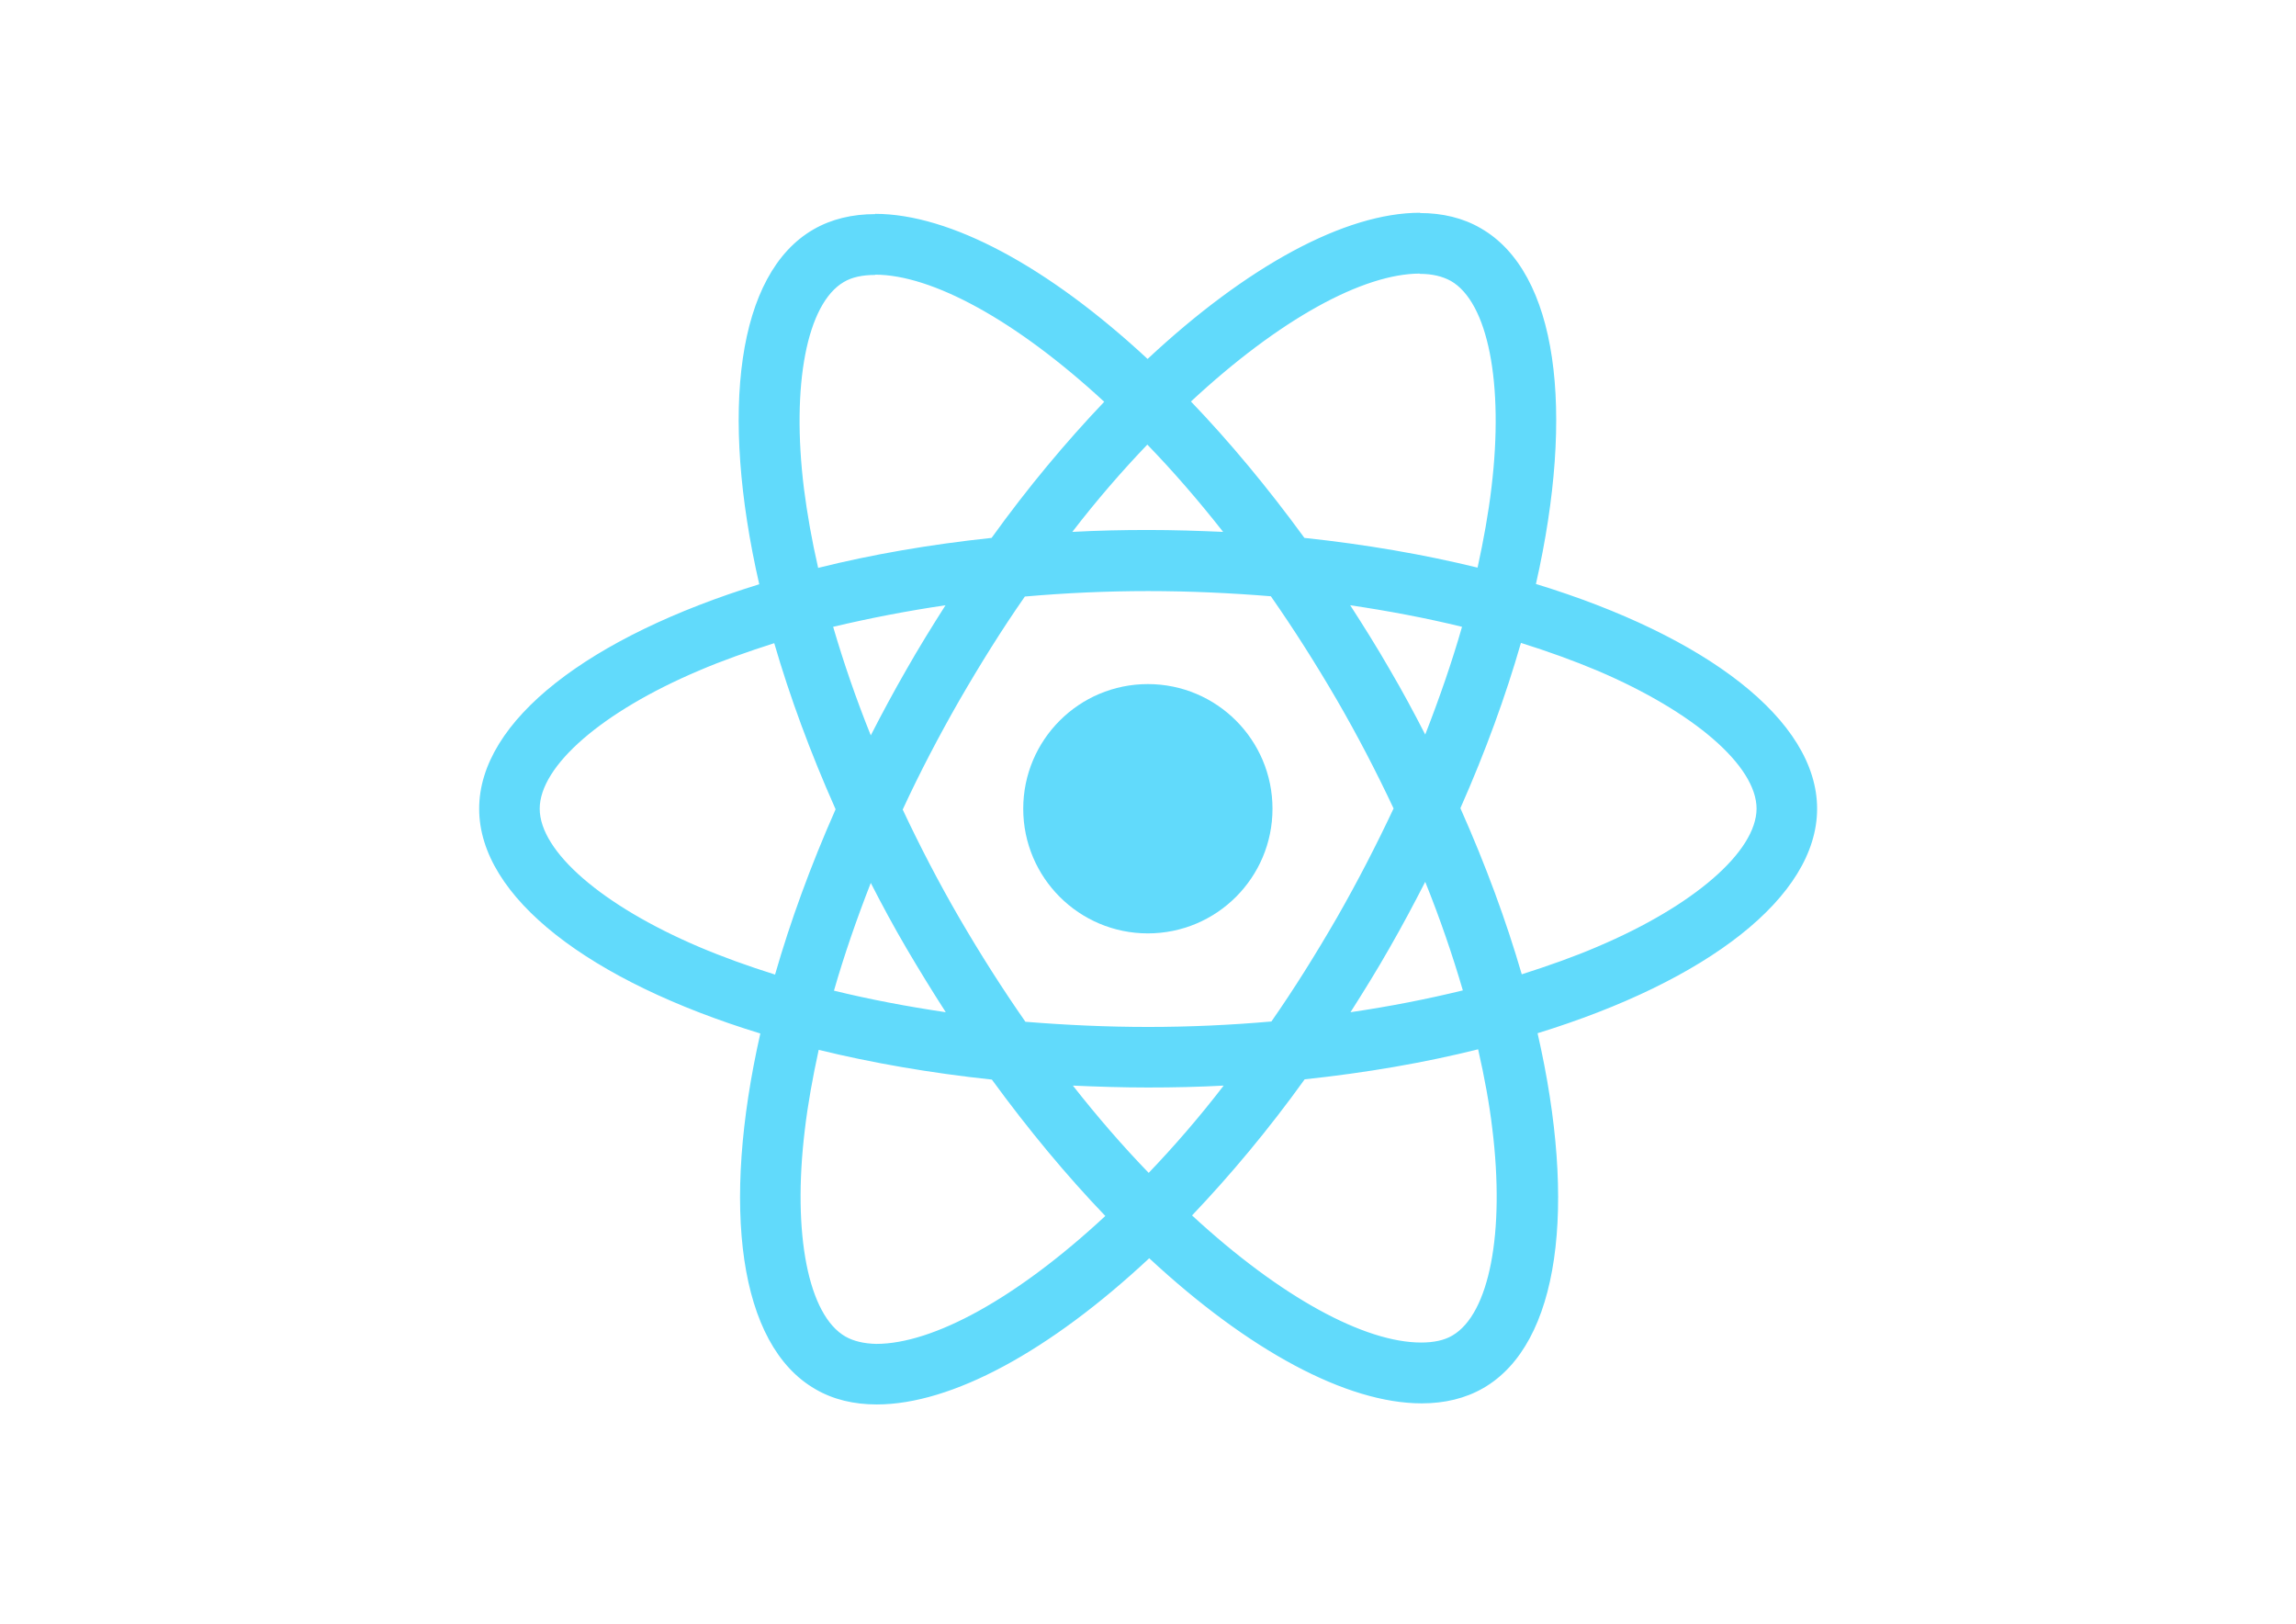
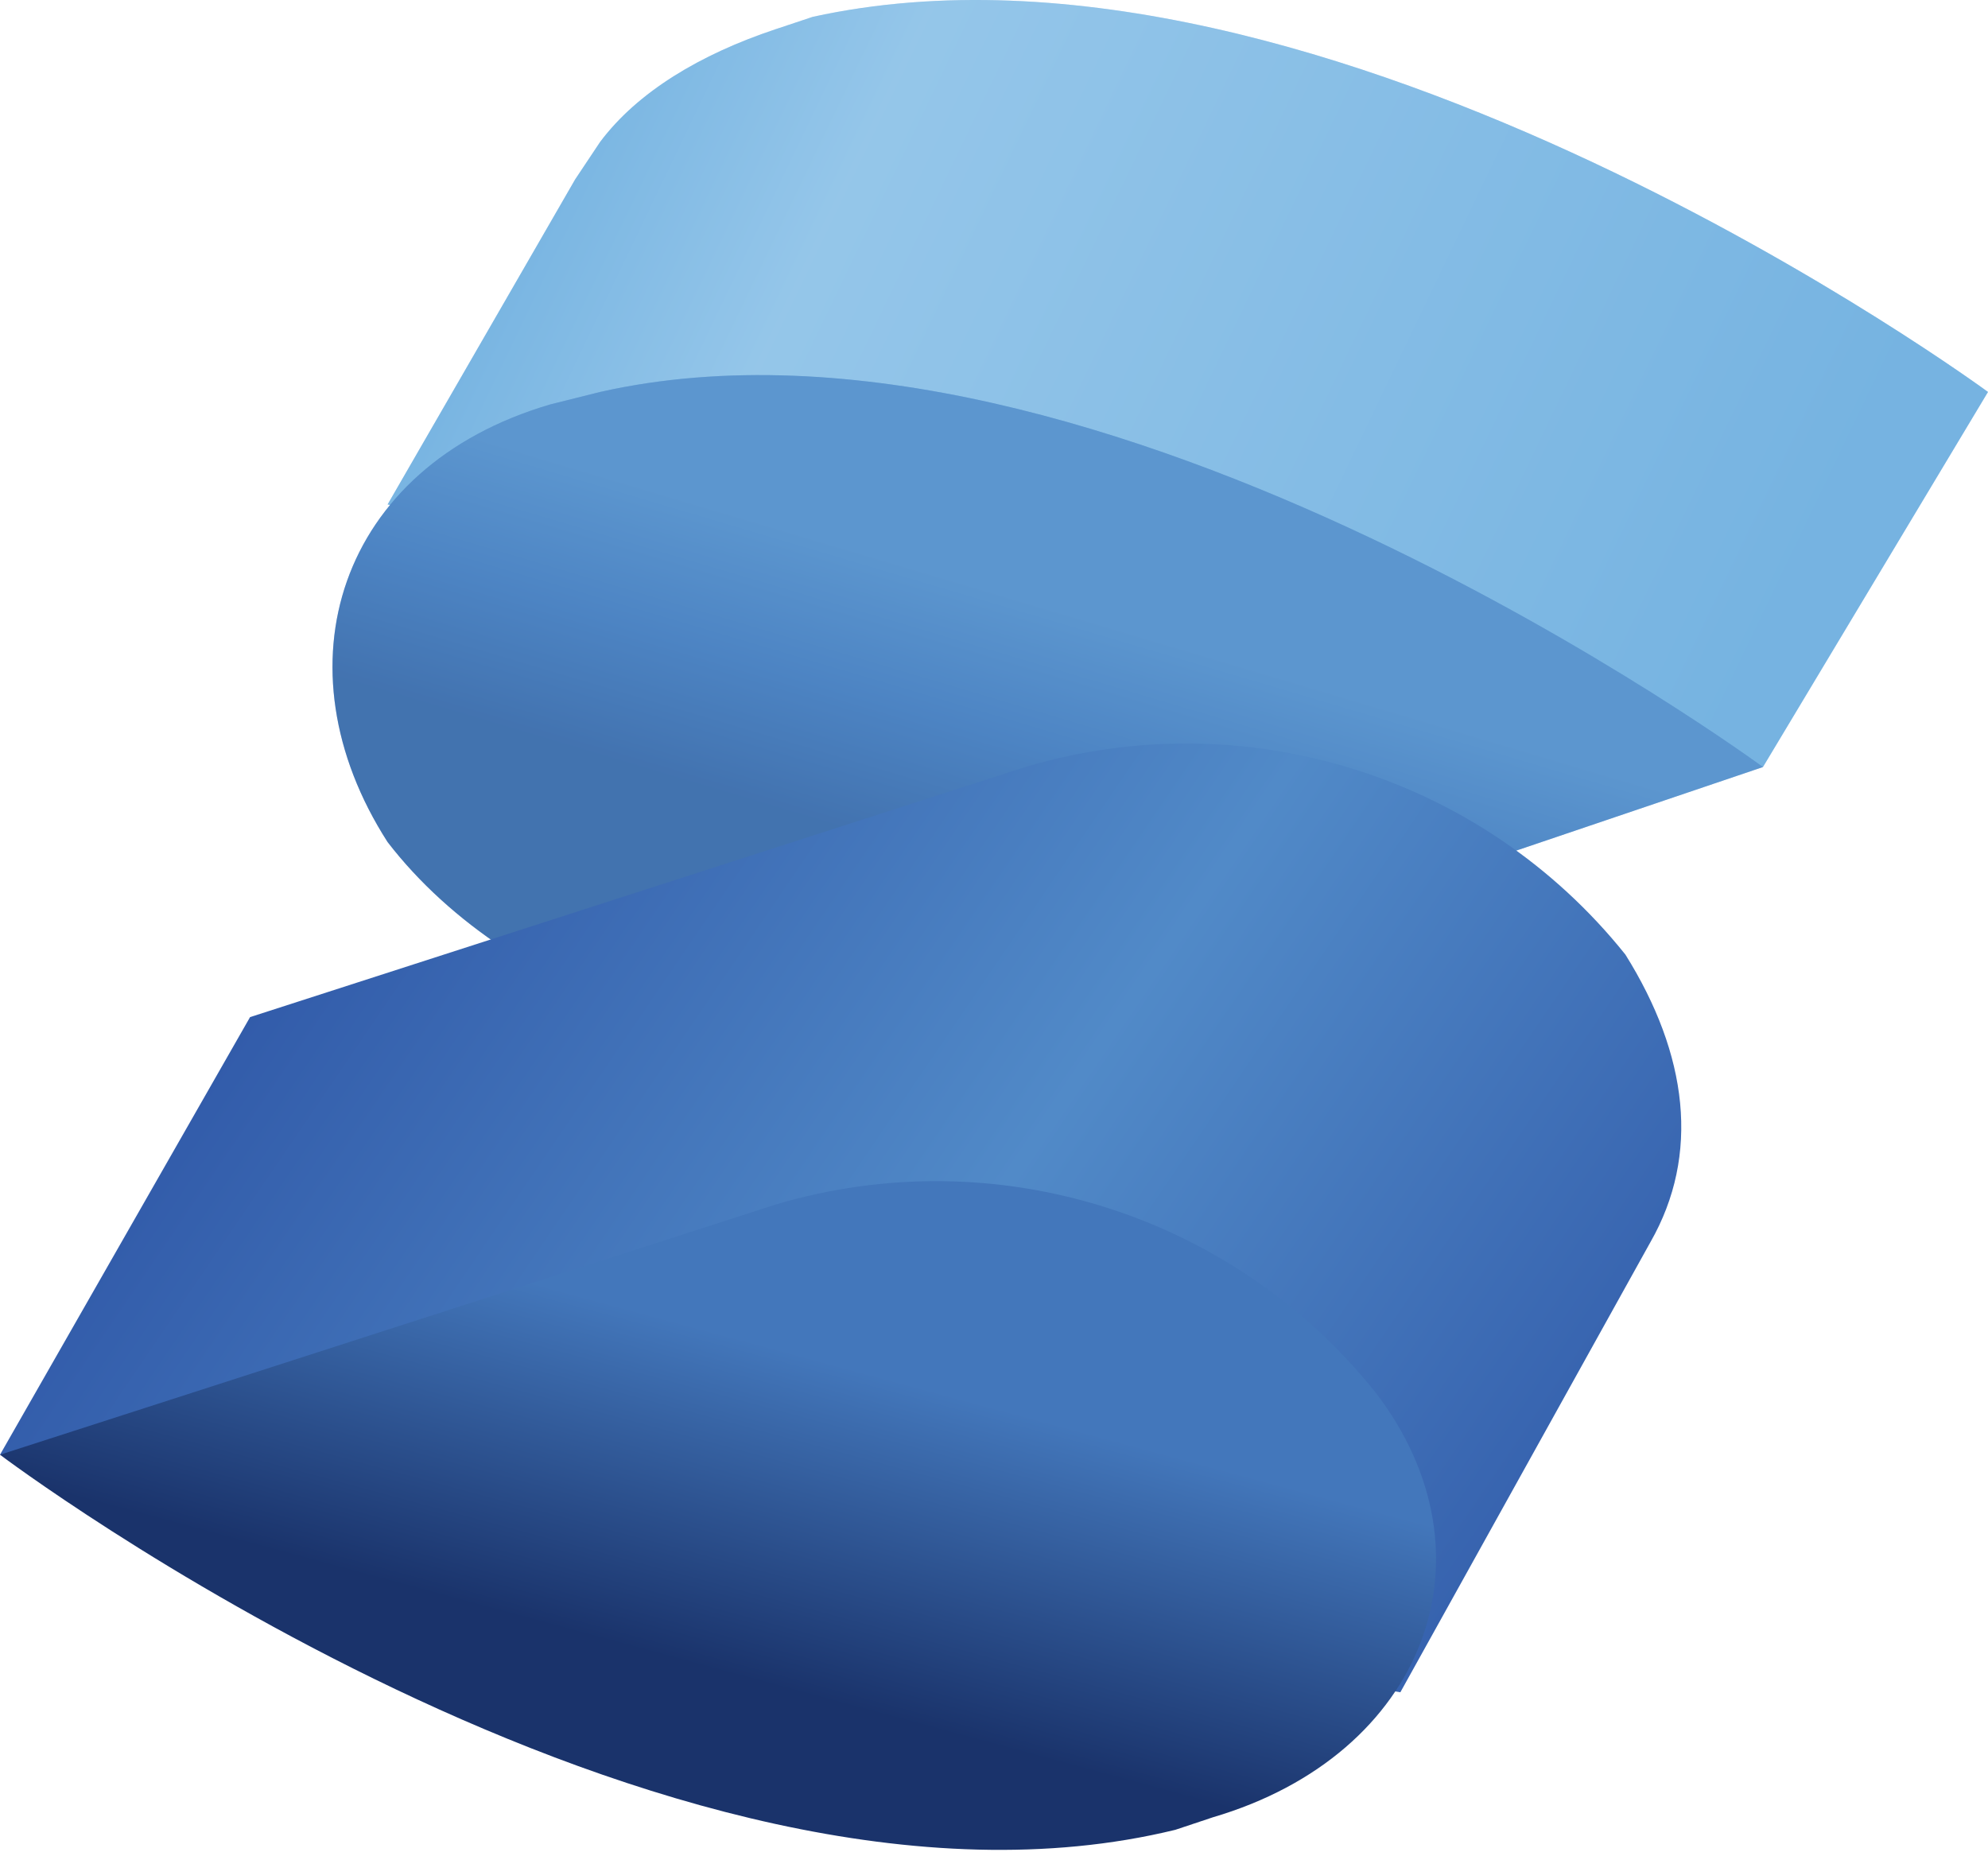
- <svg xmlns="http://www.w3.org/2000/svg" viewBox="0 0 841.9 595.3">
-   <g fill="#61DAFB">
-     <path d="M666.3 296.5c0-32.5-40.7-63.3-103.1-82.4 14.4-63.6 8-114.2-20.2-130.4-6.5-3.8-14.1-5.6-22.4-5.6v22.3c4.6 0 8.3.9 11.4 2.6 13.6 7.8 19.5 37.5 14.9 75.7-1.1 9.4-2.9 19.3-5.1 29.4-19.6-4.8-41-8.5-63.5-10.9-13.5-18.5-27.5-35.3-41.6-50 32.6-30.3 63.2-46.9 84-46.9V78c-27.5 0-63.5 19.6-99.9 53.6-36.4-33.8-72.4-53.2-99.9-53.2v22.3c20.7 0 51.4 16.5 84 46.6-14 14.7-28 31.4-41.3 49.9-22.6 2.4-44 6.1-63.6 11-2.3-10-4-19.7-5.2-29-4.7-38.2 1.1-67.9 14.6-75.8 3-1.8 6.9-2.6 11.5-2.6V78.5c-8.4 0-16 1.8-22.6 5.6-28.1 16.2-34.4 66.7-19.9 130.1-62.2 19.2-102.7 49.9-102.7 82.3 0 32.5 40.7 63.3 103.1 82.4-14.4 63.6-8 114.2 20.2 130.4 6.5 3.8 14.1 5.6 22.5 5.6 27.5 0 63.5-19.6 99.9-53.6 36.4 33.8 72.4 53.2 99.9 53.2 8.4 0 16-1.8 22.6-5.6 28.1-16.2 34.4-66.7 19.9-130.1 62-19.1 102.5-49.9 102.5-82.3zm-130.2-66.7c-3.7 12.9-8.3 26.2-13.5 39.5-4.1-8-8.4-16-13.1-24-4.6-8-9.5-15.8-14.4-23.4 14.2 2.1 27.9 4.7 41 7.9zm-45.8 106.5c-7.8 13.5-15.8 26.3-24.1 38.2-14.9 1.3-30 2-45.2 2-15.1 0-30.2-.7-45-1.9-8.3-11.9-16.4-24.6-24.2-38-7.6-13.1-14.5-26.4-20.8-39.8 6.2-13.4 13.2-26.8 20.7-39.9 7.8-13.5 15.8-26.3 24.1-38.2 14.9-1.3 30-2 45.2-2 15.1 0 30.2.7 45 1.9 8.3 11.9 16.4 24.6 24.2 38 7.6 13.1 14.5 26.4 20.8 39.8-6.3 13.4-13.2 26.8-20.7 39.9zm32.3-13c5.4 13.4 10 26.8 13.8 39.8-13.1 3.2-26.9 5.9-41.2 8 4.9-7.7 9.8-15.6 14.4-23.7 4.6-8 8.9-16.1 13-24.1zM421.2 430c-9.3-9.6-18.6-20.3-27.8-32 9 .4 18.2.7 27.5.7 9.4 0 18.7-.2 27.8-.7-9 11.7-18.3 22.4-27.5 32zm-74.4-58.9c-14.2-2.1-27.9-4.7-41-7.9 3.7-12.9 8.3-26.2 13.5-39.5 4.1 8 8.4 16 13.1 24 4.7 8 9.5 15.8 14.4 23.4zM420.7 163c9.3 9.6 18.6 20.3 27.8 32-9-.4-18.2-.7-27.5-.7-9.4 0-18.7.2-27.8.7 9-11.7 18.3-22.4 27.5-32zm-74 58.9c-4.9 7.7-9.8 15.6-14.4 23.7-4.6 8-8.9 16-13 24-5.4-13.4-10-26.8-13.8-39.8 13.1-3.1 26.9-5.8 41.2-7.9zm-90.5 125.2c-35.4-15.1-58.3-34.9-58.3-50.6 0-15.7 22.9-35.6 58.3-50.6 8.6-3.7 18-7 27.7-10.1 5.7 19.6 13.2 40 22.5 60.9-9.2 20.8-16.6 41.1-22.2 60.6-9.9-3.1-19.3-6.5-28-10.2zM310 490c-13.6-7.8-19.5-37.5-14.9-75.7 1.1-9.4 2.9-19.3 5.1-29.4 19.6 4.8 41 8.5 63.5 10.9 13.5 18.5 27.5 35.3 41.6 50-32.6 30.3-63.2 46.9-84 46.9-4.5-.1-8.3-1-11.3-2.7zm237.2-76.2c4.7 38.2-1.1 67.9-14.6 75.8-3 1.8-6.9 2.6-11.5 2.6-20.7 0-51.4-16.5-84-46.6 14-14.7 28-31.4 41.3-49.9 22.6-2.4 44-6.1 63.6-11 2.3 10.1 4.1 19.8 5.2 29.1zm38.5-66.7c-8.6 3.7-18 7-27.7 10.1-5.7-19.6-13.2-40-22.5-60.9 9.2-20.8 16.6-41.1 22.2-60.6 9.9 3.1 19.3 6.5 28.1 10.2 35.4 15.1 58.3 34.9 58.3 50.6-.1 15.7-23 35.6-58.4 50.6zM320.8 78.4z" />
-     <circle cx="420.9" cy="296.5" r="45.7" />
-     <path d="M520.5 78.1z" />
+ <svg xmlns="http://www.w3.org/2000/svg" width="256px" height="239px" viewBox="0 0 256 239" version="1.1" preserveAspectRatio="xMidYMid">
+   <defs>
+     <linearGradient x1="-5.859%" y1="38.27%" x2="91.406%" y2="60.924%" id="Solid-linearGradient-1">
+       <stop stop-color="#76B3E1" offset="10%" />
+       <stop stop-color="#DCF2FD" offset="30%" />
+       <stop stop-color="#76B3E1" offset="100%" />
+     </linearGradient>
+     <linearGradient x1="56.996%" y1="38.44%" x2="37.941%" y2="68.375%" id="Solid-linearGradient-2">
+       <stop stop-color="#76B3E1" offset="0%" />
+       <stop stop-color="#4377BB" offset="50%" />
+       <stop stop-color="#1F3B77" offset="100%" />
+     </linearGradient>
+     <linearGradient x1="10.709%" y1="34.532%" x2="104.337%" y2="70.454%" id="Solid-linearGradient-3">
+       <stop stop-color="#315AA9" offset="0%" />
+       <stop stop-color="#518AC8" offset="50%" />
+       <stop stop-color="#315AA9" offset="100%" />
+     </linearGradient>
+     <linearGradient x1="61.993%" y1="29.58%" x2="17.762%" y2="105.119%" id="Solid-linearGradient-4">
+       <stop stop-color="#4377BB" offset="0%" />
+       <stop stop-color="#1A336B" offset="50%" />
+       <stop stop-color="#1A336B" offset="100%" />
+     </linearGradient>
+   </defs>
+   <g>
+     <path d="M256,50.473 C256,50.473 170.667,-12.32 104.654,2.171 L99.824,3.781 C90.164,7.001 82.113,11.831 77.283,18.272 L74.063,23.102 L49.912,64.963 L91.774,73.014 C109.484,84.284 132.025,89.114 152.956,84.284 L227.019,98.775 L256,50.473 Z" fill="#76B3E1" />
+     <path d="M256,50.473 C256,50.473 170.667,-12.32 104.654,2.171 L99.824,3.781 C90.164,7.001 82.113,11.831 77.283,18.272 L74.063,23.102 L49.912,64.963 L91.774,73.014 C109.484,84.284 132.025,89.114 152.956,84.284 L227.019,98.775 L256,50.473 Z" fill="url(#Solid-linearGradient-1)" opacity="0.3" />
+     <path d="M77.283,50.473 L70.843,52.083 C43.472,60.133 35.421,85.894 49.912,108.435 C66.013,129.366 99.824,140.636 127.195,132.586 L227.019,98.775 C227.019,98.775 141.686,35.982 77.283,50.473 Z" fill="#518AC8" />
+     <path d="M77.283,50.473 L70.843,52.083 C43.472,60.133 35.421,85.894 49.912,108.435 C66.013,129.366 99.824,140.636 127.195,132.586 L227.019,98.775 C227.019,98.775 141.686,35.982 77.283,50.473 Z" fill="url(#Solid-linearGradient-2)" opacity="0.3" />
+     <path d="M209.308,122.926 C190.869,99.889 160.301,90.337 132.025,98.775 L32.201,130.976 L0,187.328 L180.327,217.919 L212.528,159.957 C218.969,148.687 217.358,135.806 209.308,122.926 Z" fill="url(#Solid-linearGradient-3)" />
+     <path d="M177.107,179.278 C158.667,156.241 128.099,146.689 99.824,155.127 L0,187.328 C0,187.328 85.333,251.731 151.346,235.63 L156.176,234.02 C183.547,225.97 193.208,200.209 177.107,179.278 Z" fill="url(#Solid-linearGradient-4)" />
  </g>
</svg>
